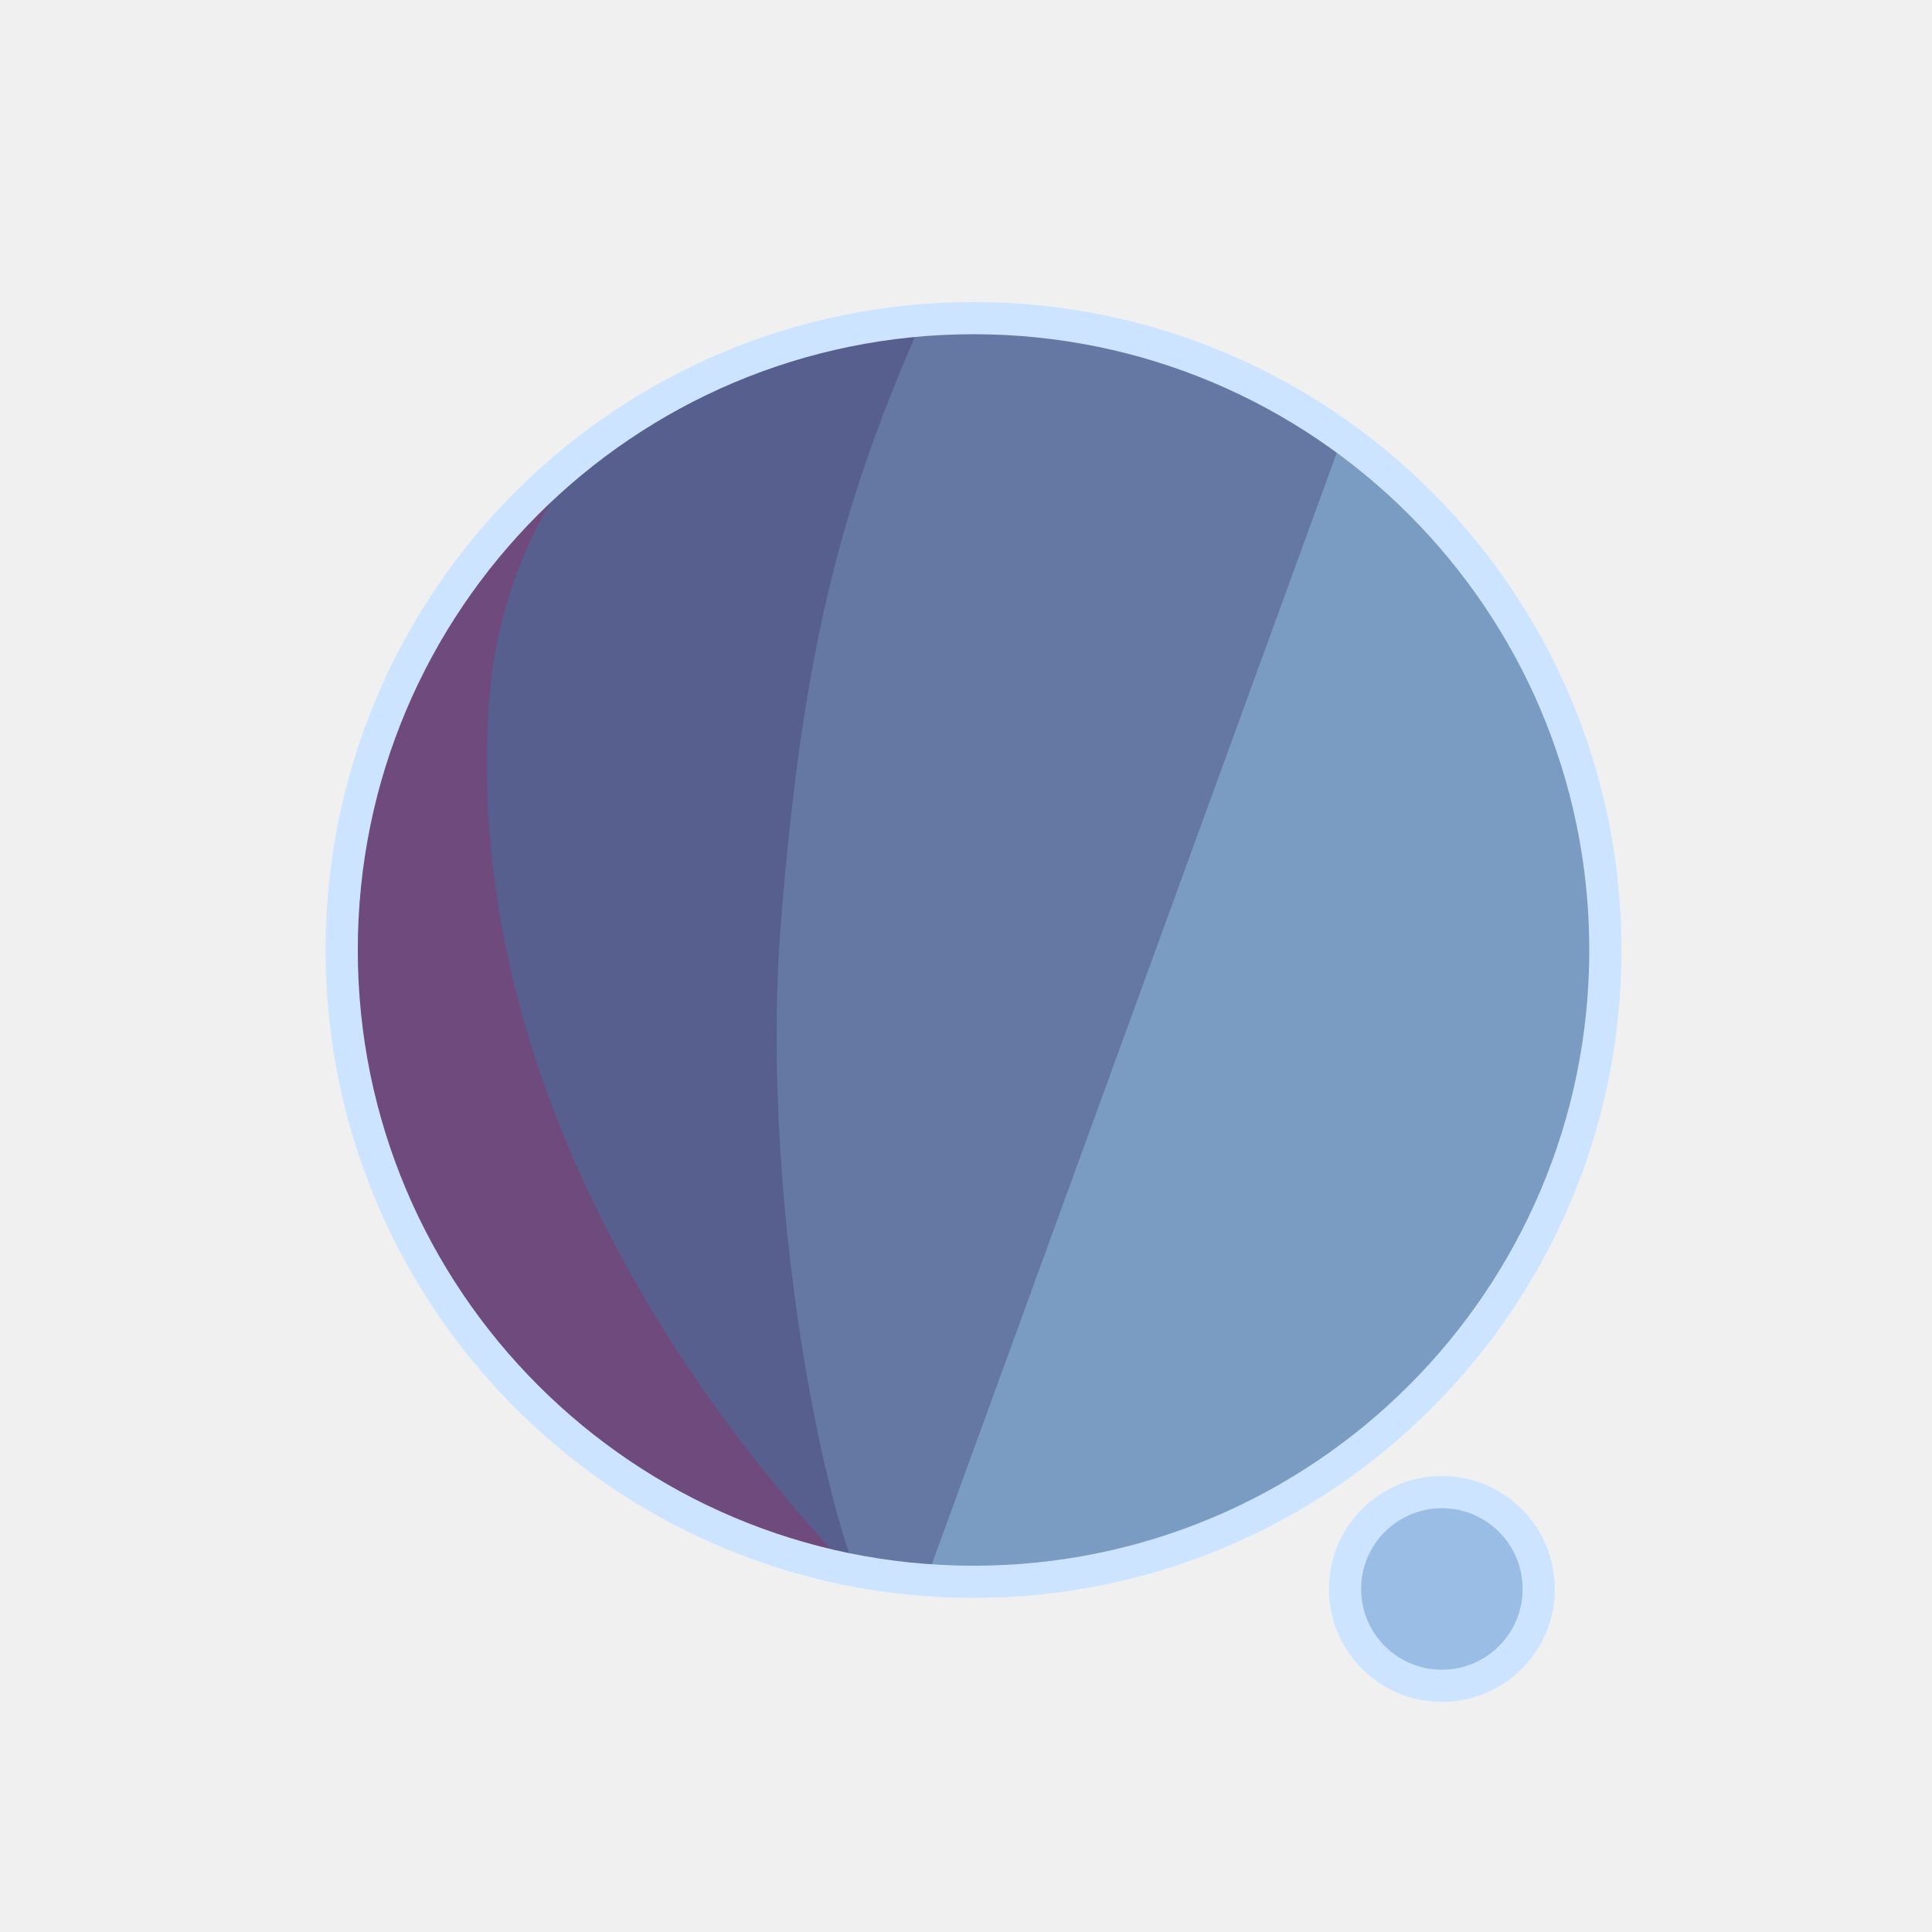
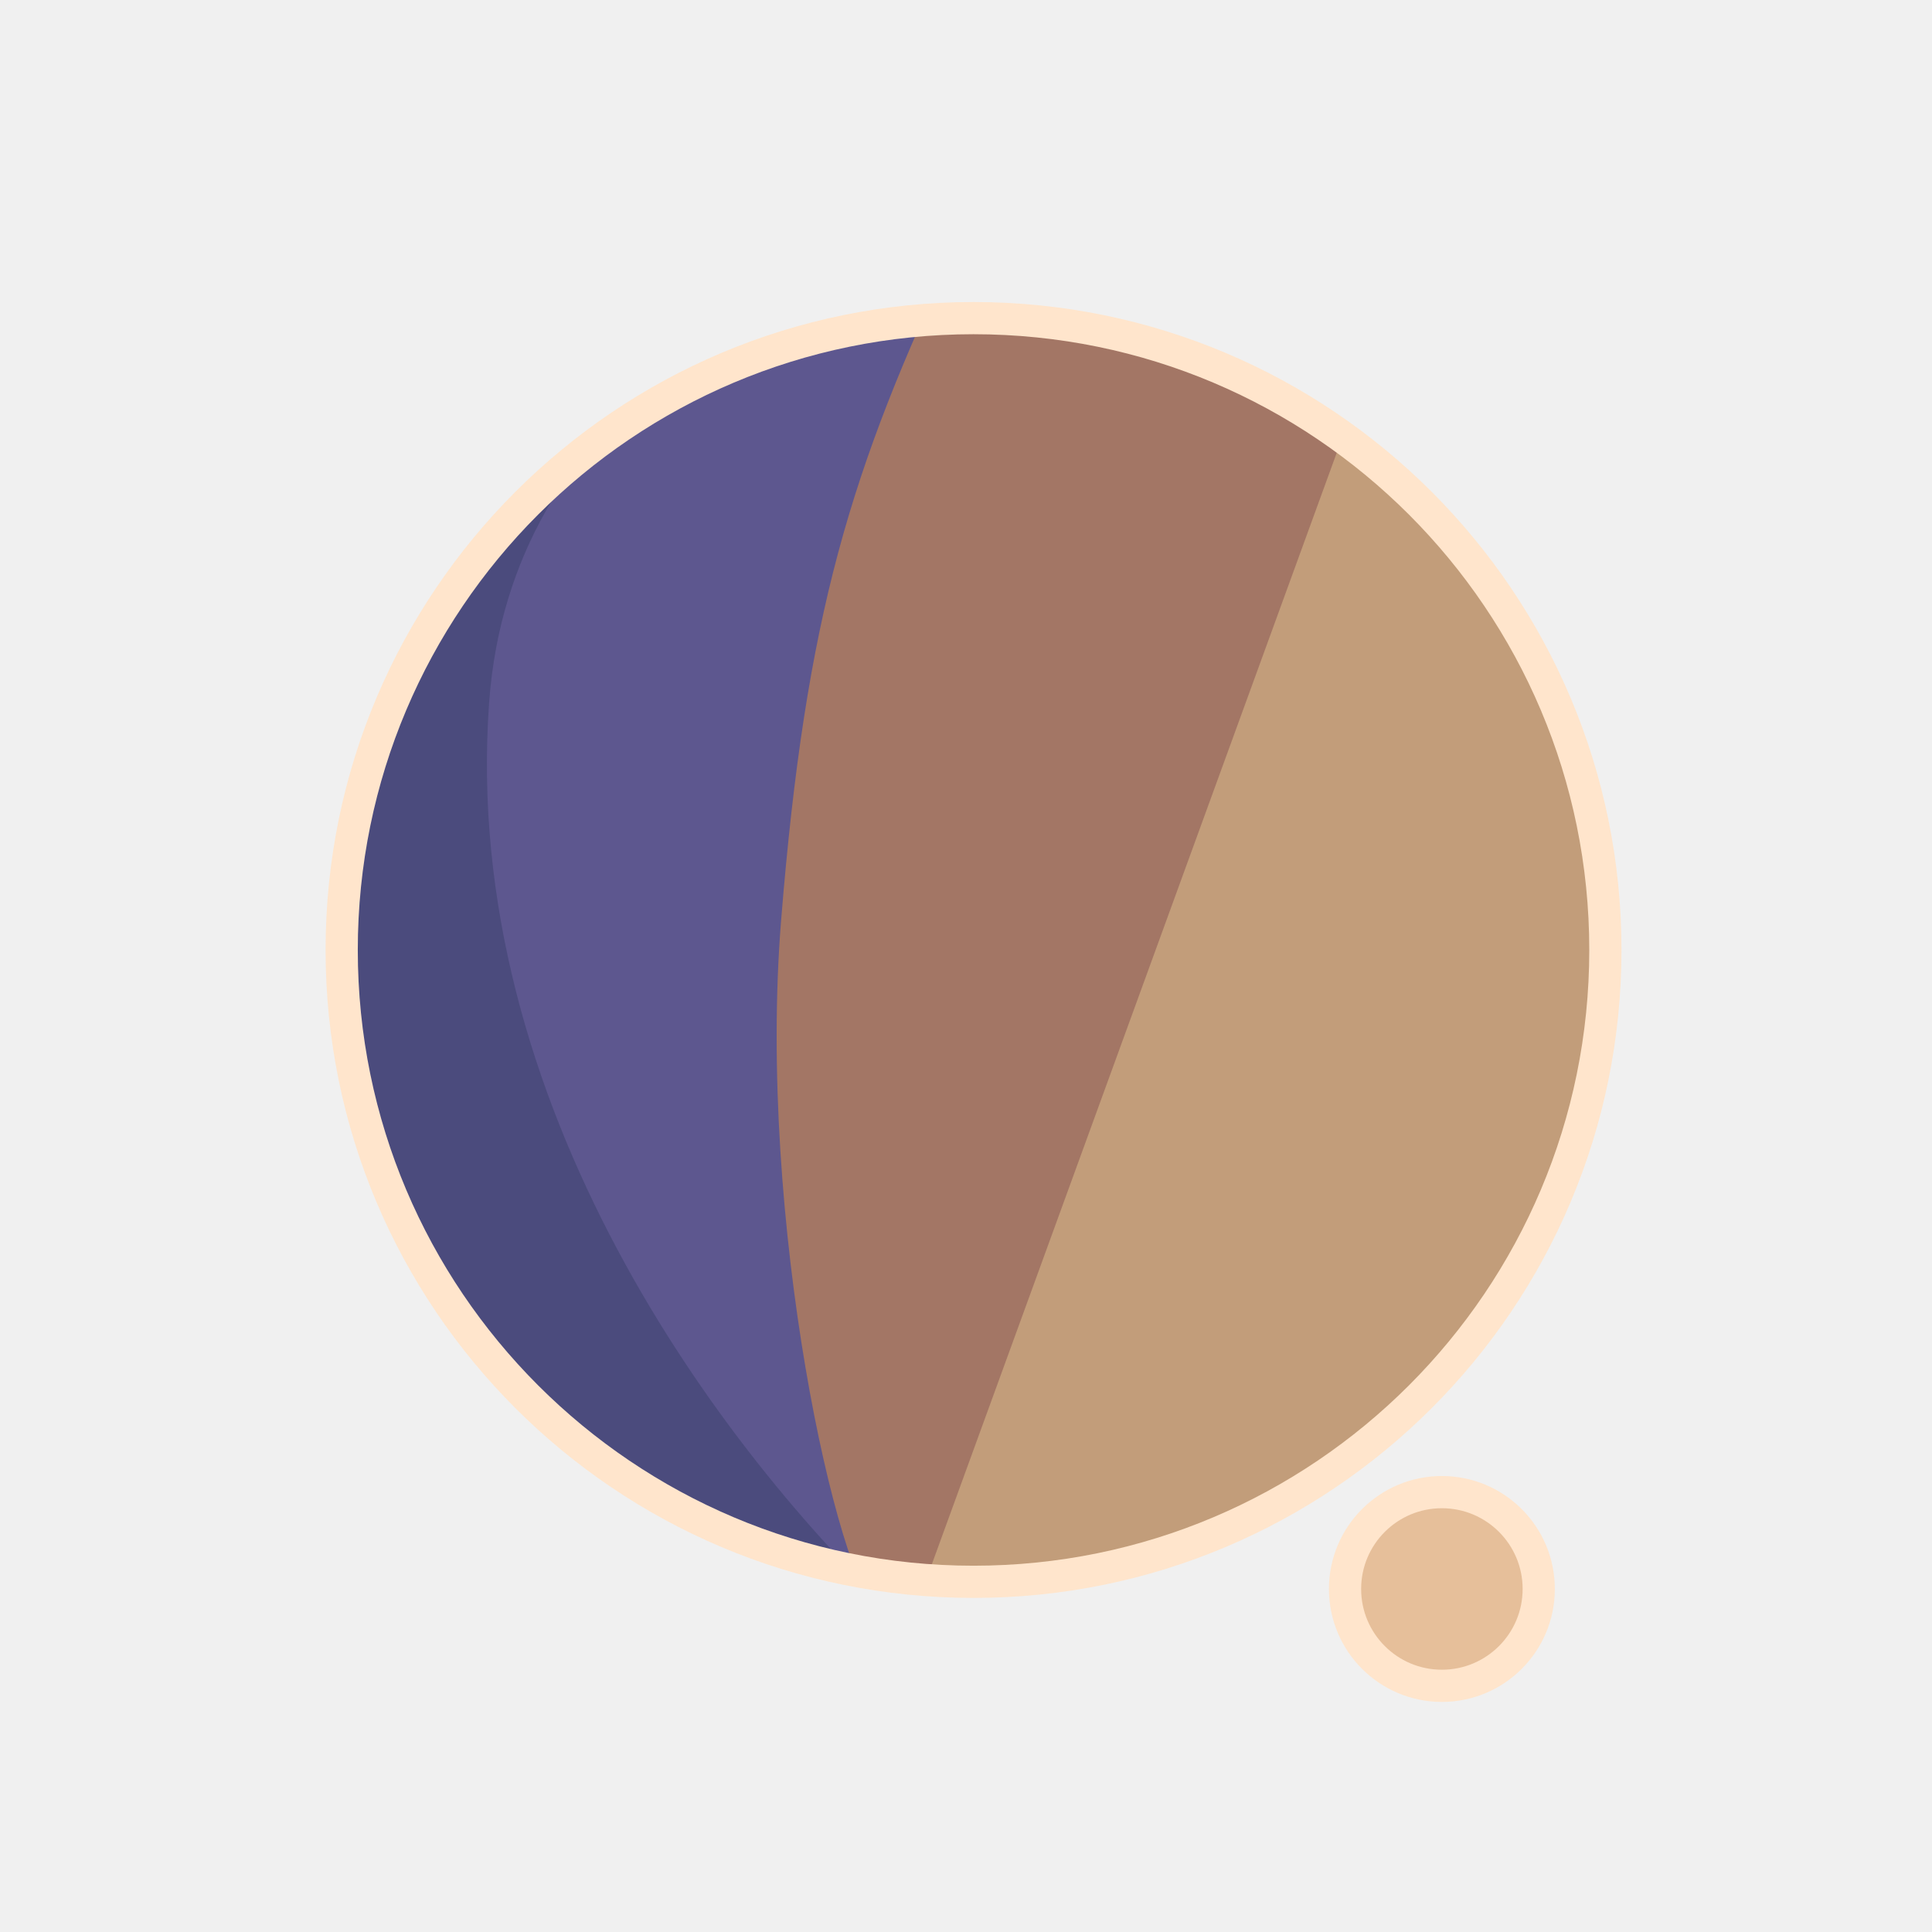
<svg xmlns="http://www.w3.org/2000/svg" width="300" height="300" viewBox="0 0 79.375 79.375" version="1.1" id="svg1">
  <defs id="defs1">
    <filter id="mask-powermask-path-effect5_inverse" style="color-interpolation-filters:sRGB" height="100" width="100" x="-50" y="-50">
      <feColorMatrix id="mask-powermask-path-effect5_primitive1" values="1" type="saturate" result="fbSourceGraphic" />
      <feColorMatrix id="mask-powermask-path-effect5_primitive2" values="-1 0 0 0 1 0 -1 0 0 1 0 0 -1 0 1 0 0 0 1 0 " in="fbSourceGraphic" />
    </filter>
    <clipPath clipPathUnits="userSpaceOnUse" id="clipPath1">
      <circle style="display:inline;fill:#000000;fill-opacity:1;stroke:none;stroke-width:0.214" id="circle3" cx="44.886" cy="38.249" r="22.842" />
    </clipPath>
    <clipPath clipPathUnits="userSpaceOnUse" id="clipPath3">
      <circle style="display:inline;opacity:1;fill:#000000;fill-opacity:1;stroke:none;stroke-width:2.646;stroke-dasharray:none;stroke-opacity:1" id="circle4" cx="39.235" cy="39.029" r="25.959" />
    </clipPath>
    <clipPath clipPathUnits="userSpaceOnUse" id="clipPath4">
      <circle style="display:inline;opacity:1;fill:#000000;fill-opacity:1;stroke:none;stroke-width:0.243" id="circle5" cx="39.997" cy="39.029" r="25.959" />
    </clipPath>
    <clipPath clipPathUnits="userSpaceOnUse" id="clipPath19">
      <g id="g20" style="display:inline">
        <circle style="display:inline;opacity:1;fill:#ffffff;fill-opacity:1;stroke:#000000;stroke-width:1.323;stroke-dasharray:none;stroke-opacity:1" id="circle20" cx="39.997" cy="39.029" r="25.959" />
        <path style="display:inline;fill:#ffffff;fill-opacity:1;stroke:none;stroke-width:1.323;stroke-linecap:round;stroke-linejoin:round;stroke-dasharray:none;stroke-opacity:1" d="M 40.972,71.749 65.107,9.074 51.262,8.513 29.654,71.374 Z" id="path20" />
      </g>
    </clipPath>
  </defs>
  <g id="layer1">
-     <circle style="display:inline;opacity:1;fill:#7A9BC2;fill-opacity:1;stroke:none;stroke-width:2.646;stroke-dasharray:none;stroke-opacity:1" id="path1" cx="39.997" cy="39.029" r="25.959" />
-     <circle style="display:inline;opacity:1;fill:#9ABDE6;fill-opacity:1;stroke:#CCE4FF;stroke-width:1.323;stroke-linecap:round;stroke-linejoin:round;stroke-dasharray:none;stroke-opacity:1" id="path23" cx="59.239" cy="65.282" r="3.979" />
-     <path style="display:inline;opacity:1;fill:#6578A3;fill-opacity:1;stroke:none;stroke-width:2.646;stroke-linecap:round;stroke-linejoin:round;stroke-dasharray:none;stroke-opacity:1" d="M 14.114,8.183 56.981,12.942 37.387,66.729 7.337,66.366 Z" id="path4" clip-path="url(#clipPath4)" />
-     <path style="display:inline;opacity:1;fill:#575F8F;fill-opacity:1;stroke:none;stroke-width:2.646;stroke-linecap:round;stroke-linejoin:round;stroke-dasharray:none;stroke-opacity:1" d="m 38.537,10.093 c -4.366,9.204 -6.195,15.177 -7.208,27.727 -0.992,12.295 2.307,27.137 4.048,28.492 L 8.159,69.099 11.655,10.117 Z" id="path8" clip-path="url(#clipPath3)" transform="translate(0.7619726)" />
-     <path style="display:inline;opacity:1;fill:#6F4B7D;fill-opacity:1;stroke:none;stroke-width:2.646;stroke-linecap:round;stroke-linejoin:round;stroke-dasharray:none;stroke-opacity:1" d="m 42.193,12.318 c -4.211,1.987 -14.039,6.189 -14.818,16.984 -1.049,14.531 8.417,27.086 14.901,33.188 l -22.177,3.33 -0.971,-51.47 z" id="path12" clip-path="url(#clipPath1)" transform="matrix(1.1365,0,0,1.1365,-11.01583,-4.44086)" />
+     <circle style="display:inline;opacity:1;fill:#C29D7A;fill-opacity:1;stroke:none;stroke-width:2.646;stroke-dasharray:none;stroke-opacity:1" id="path1" cx="39.997" cy="39.029" r="25.959" />
+     <circle style="display:inline;opacity:1;fill:#E6BF9A;fill-opacity:1;stroke:#FFE5CC;stroke-width:1.323;stroke-linecap:round;stroke-linejoin:round;stroke-dasharray:none;stroke-opacity:1" id="path23" cx="59.239" cy="65.282" r="3.979" />
+     <path style="display:inline;opacity:1;fill:#A37665;fill-opacity:1;stroke:none;stroke-width:2.646;stroke-linecap:round;stroke-linejoin:round;stroke-dasharray:none;stroke-opacity:1" d="M 14.114,8.183 56.981,12.942 37.387,66.729 7.337,66.366 Z" id="path4" clip-path="url(#clipPath4)" />
+     <path style="display:inline;opacity:1;fill:#5D578F;fill-opacity:1;stroke:none;stroke-width:2.646;stroke-linecap:round;stroke-linejoin:round;stroke-dasharray:none;stroke-opacity:1" d="m 38.537,10.093 c -4.366,9.204 -6.195,15.177 -7.208,27.727 -0.992,12.295 2.307,27.137 4.048,28.492 L 8.159,69.099 11.655,10.117 Z" id="path8" clip-path="url(#clipPath3)" transform="translate(0.7619726)" />
+     <path style="display:inline;opacity:1;fill:#4B4B7D;fill-opacity:1;stroke:none;stroke-width:2.646;stroke-linecap:round;stroke-linejoin:round;stroke-dasharray:none;stroke-opacity:1" d="m 42.193,12.318 c -4.211,1.987 -14.039,6.189 -14.818,16.984 -1.049,14.531 8.417,27.086 14.901,33.188 l -22.177,3.33 -0.971,-51.47 z" id="path12" clip-path="url(#clipPath1)" transform="matrix(1.1365,0,0,1.1365,-11.01583,-4.44086)" />
    <path style="display:inline;fill:none;stroke:#ffffff;stroke-width:5.292;stroke-linecap:round;stroke-linejoin:round;stroke-dasharray:none;stroke-opacity:1" d="M 56.155,14.893 37.161,67.307 c 0.345,-0.826 6.533,-17.661 9.644,-21.104 4.78,-5.292 13.008,-2.765 13.143,4.977 0.044,2.513 -1.431,15.998 -1.431,15.998" id="path2" clip-path="url(#clipPath19)" mask="none" />
-     <circle style="display:inline;opacity:1;fill:none;fill-opacity:0;stroke:#CCE4FF;stroke-width:1.323;stroke-dasharray:none;stroke-opacity:1" id="circle8" cx="39.997" cy="39.029" r="25.959" />
+     <circle style="display:inline;opacity:1;fill:none;fill-opacity:0;stroke:#FFE5CC;stroke-width:1.323;stroke-dasharray:none;stroke-opacity:1" id="circle8" cx="39.997" cy="39.029" r="25.959" />
  </g>
</svg>
